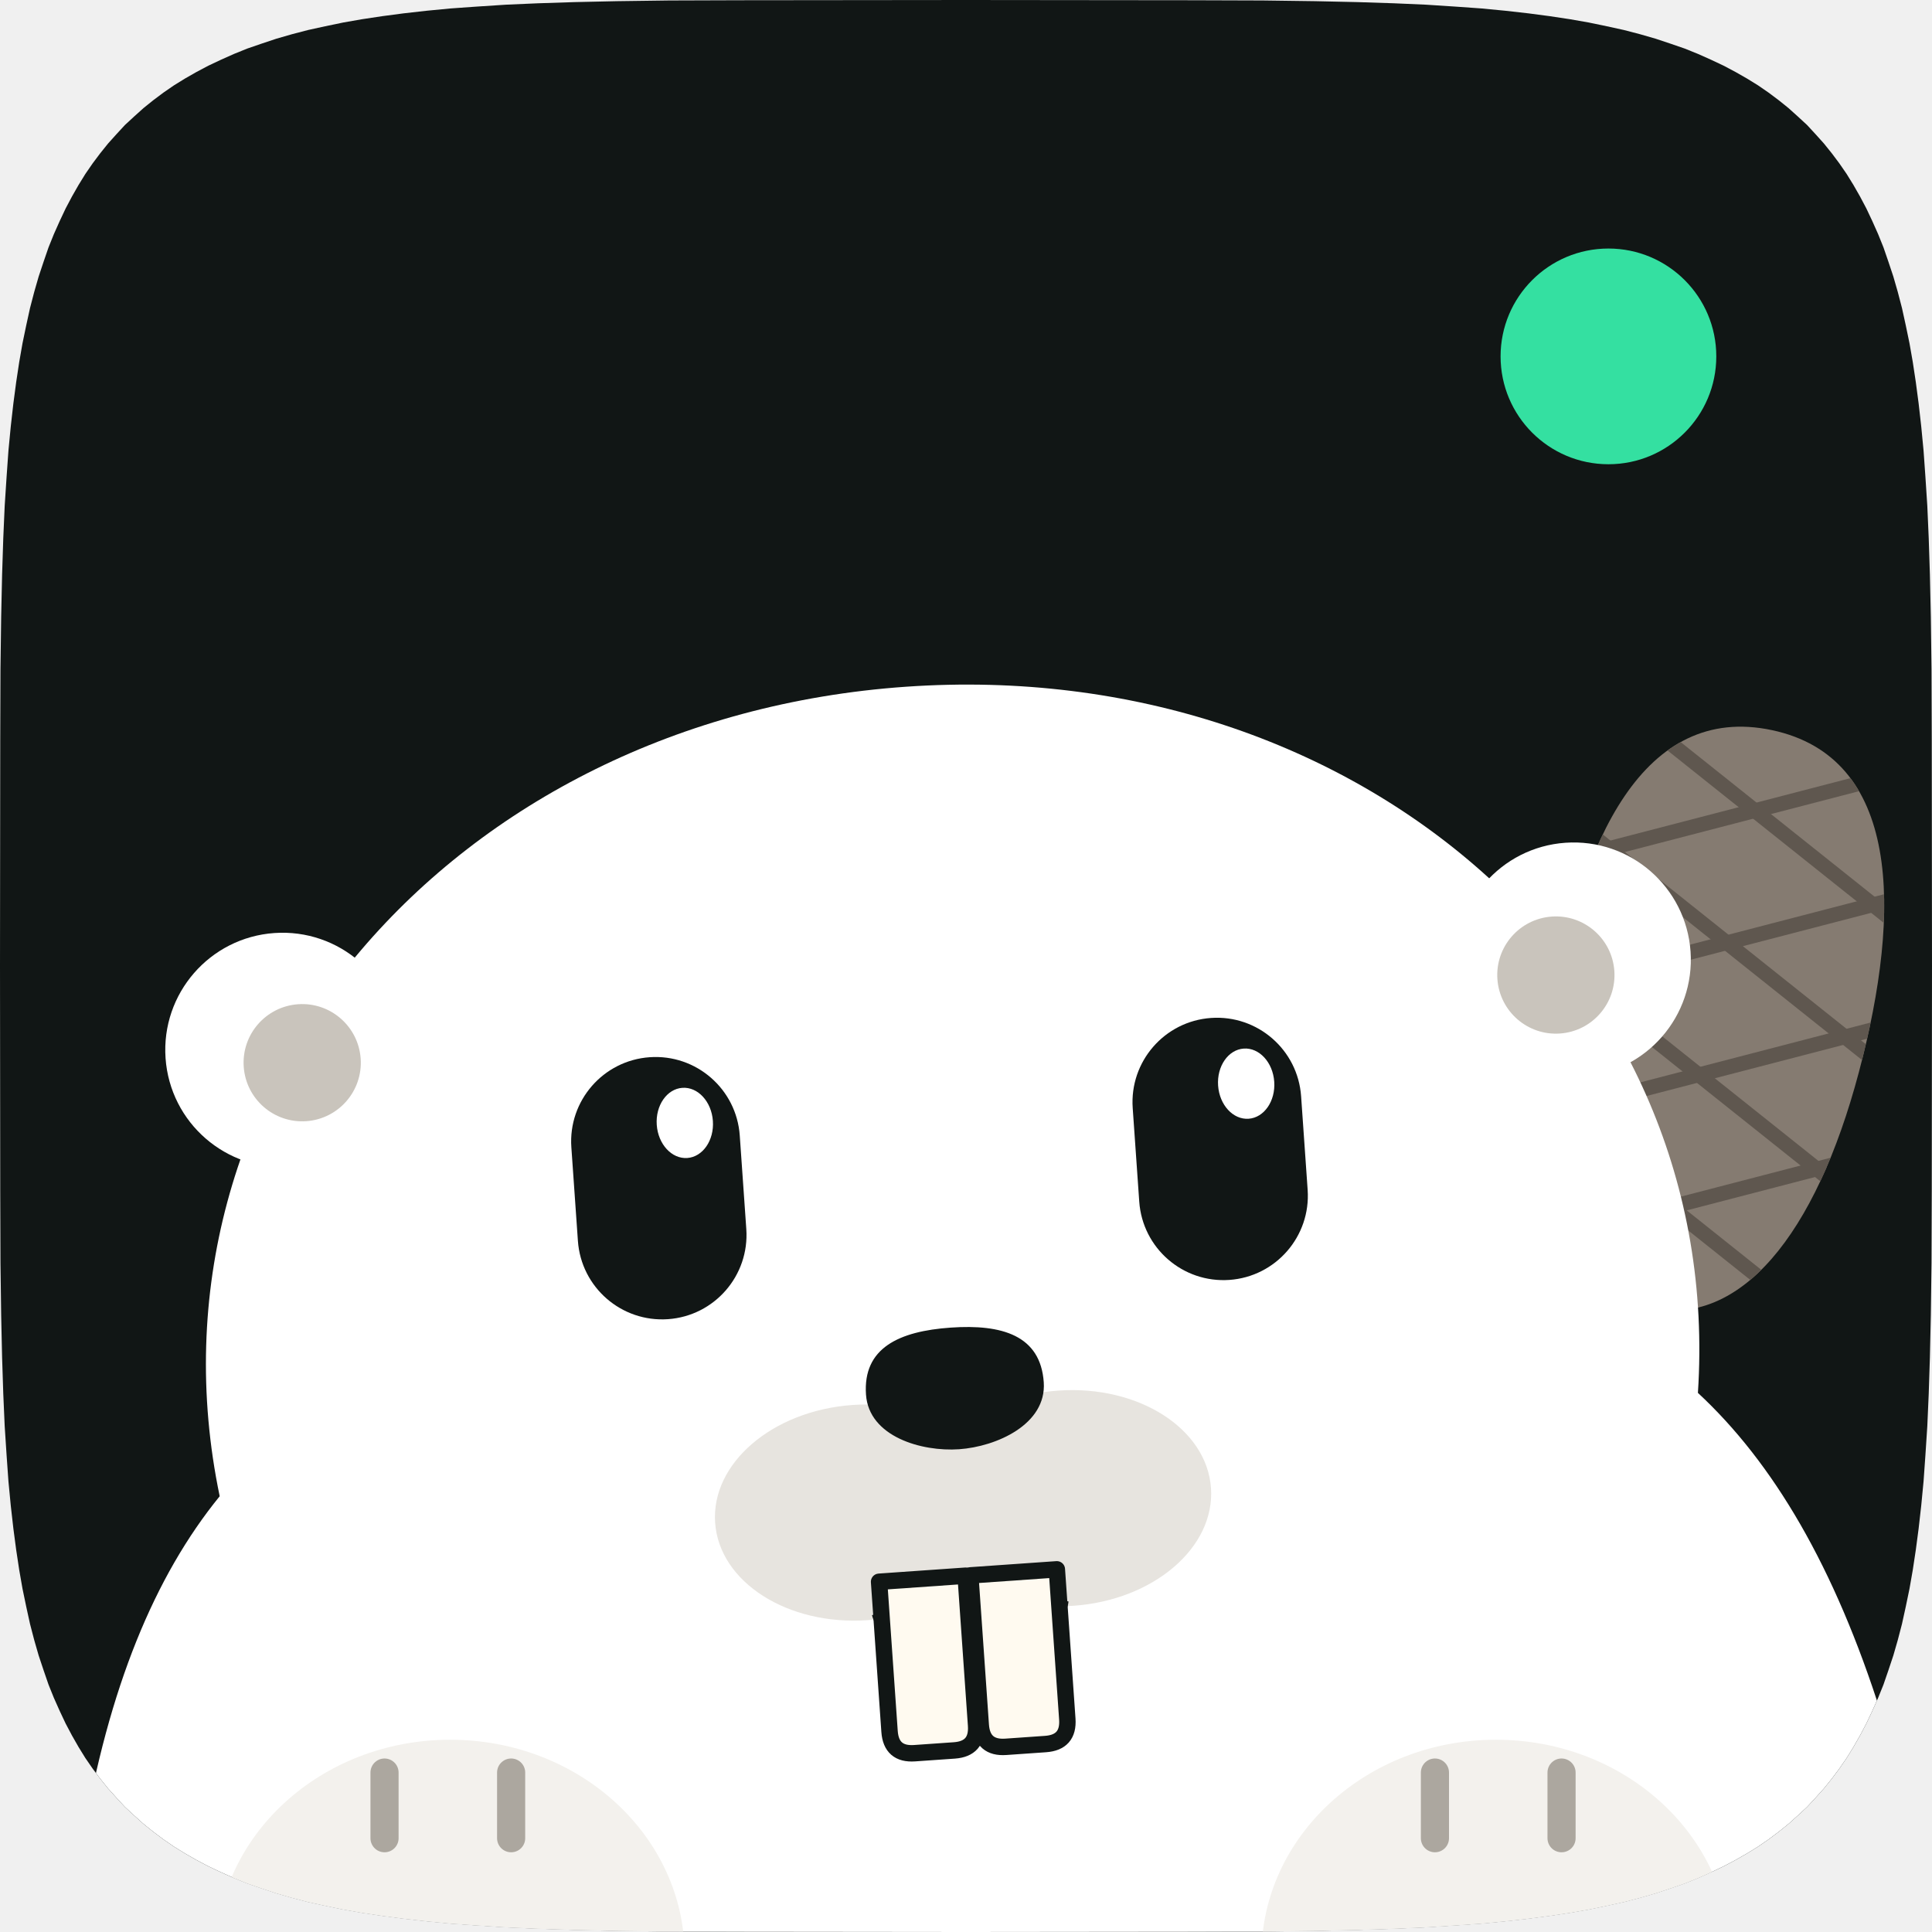
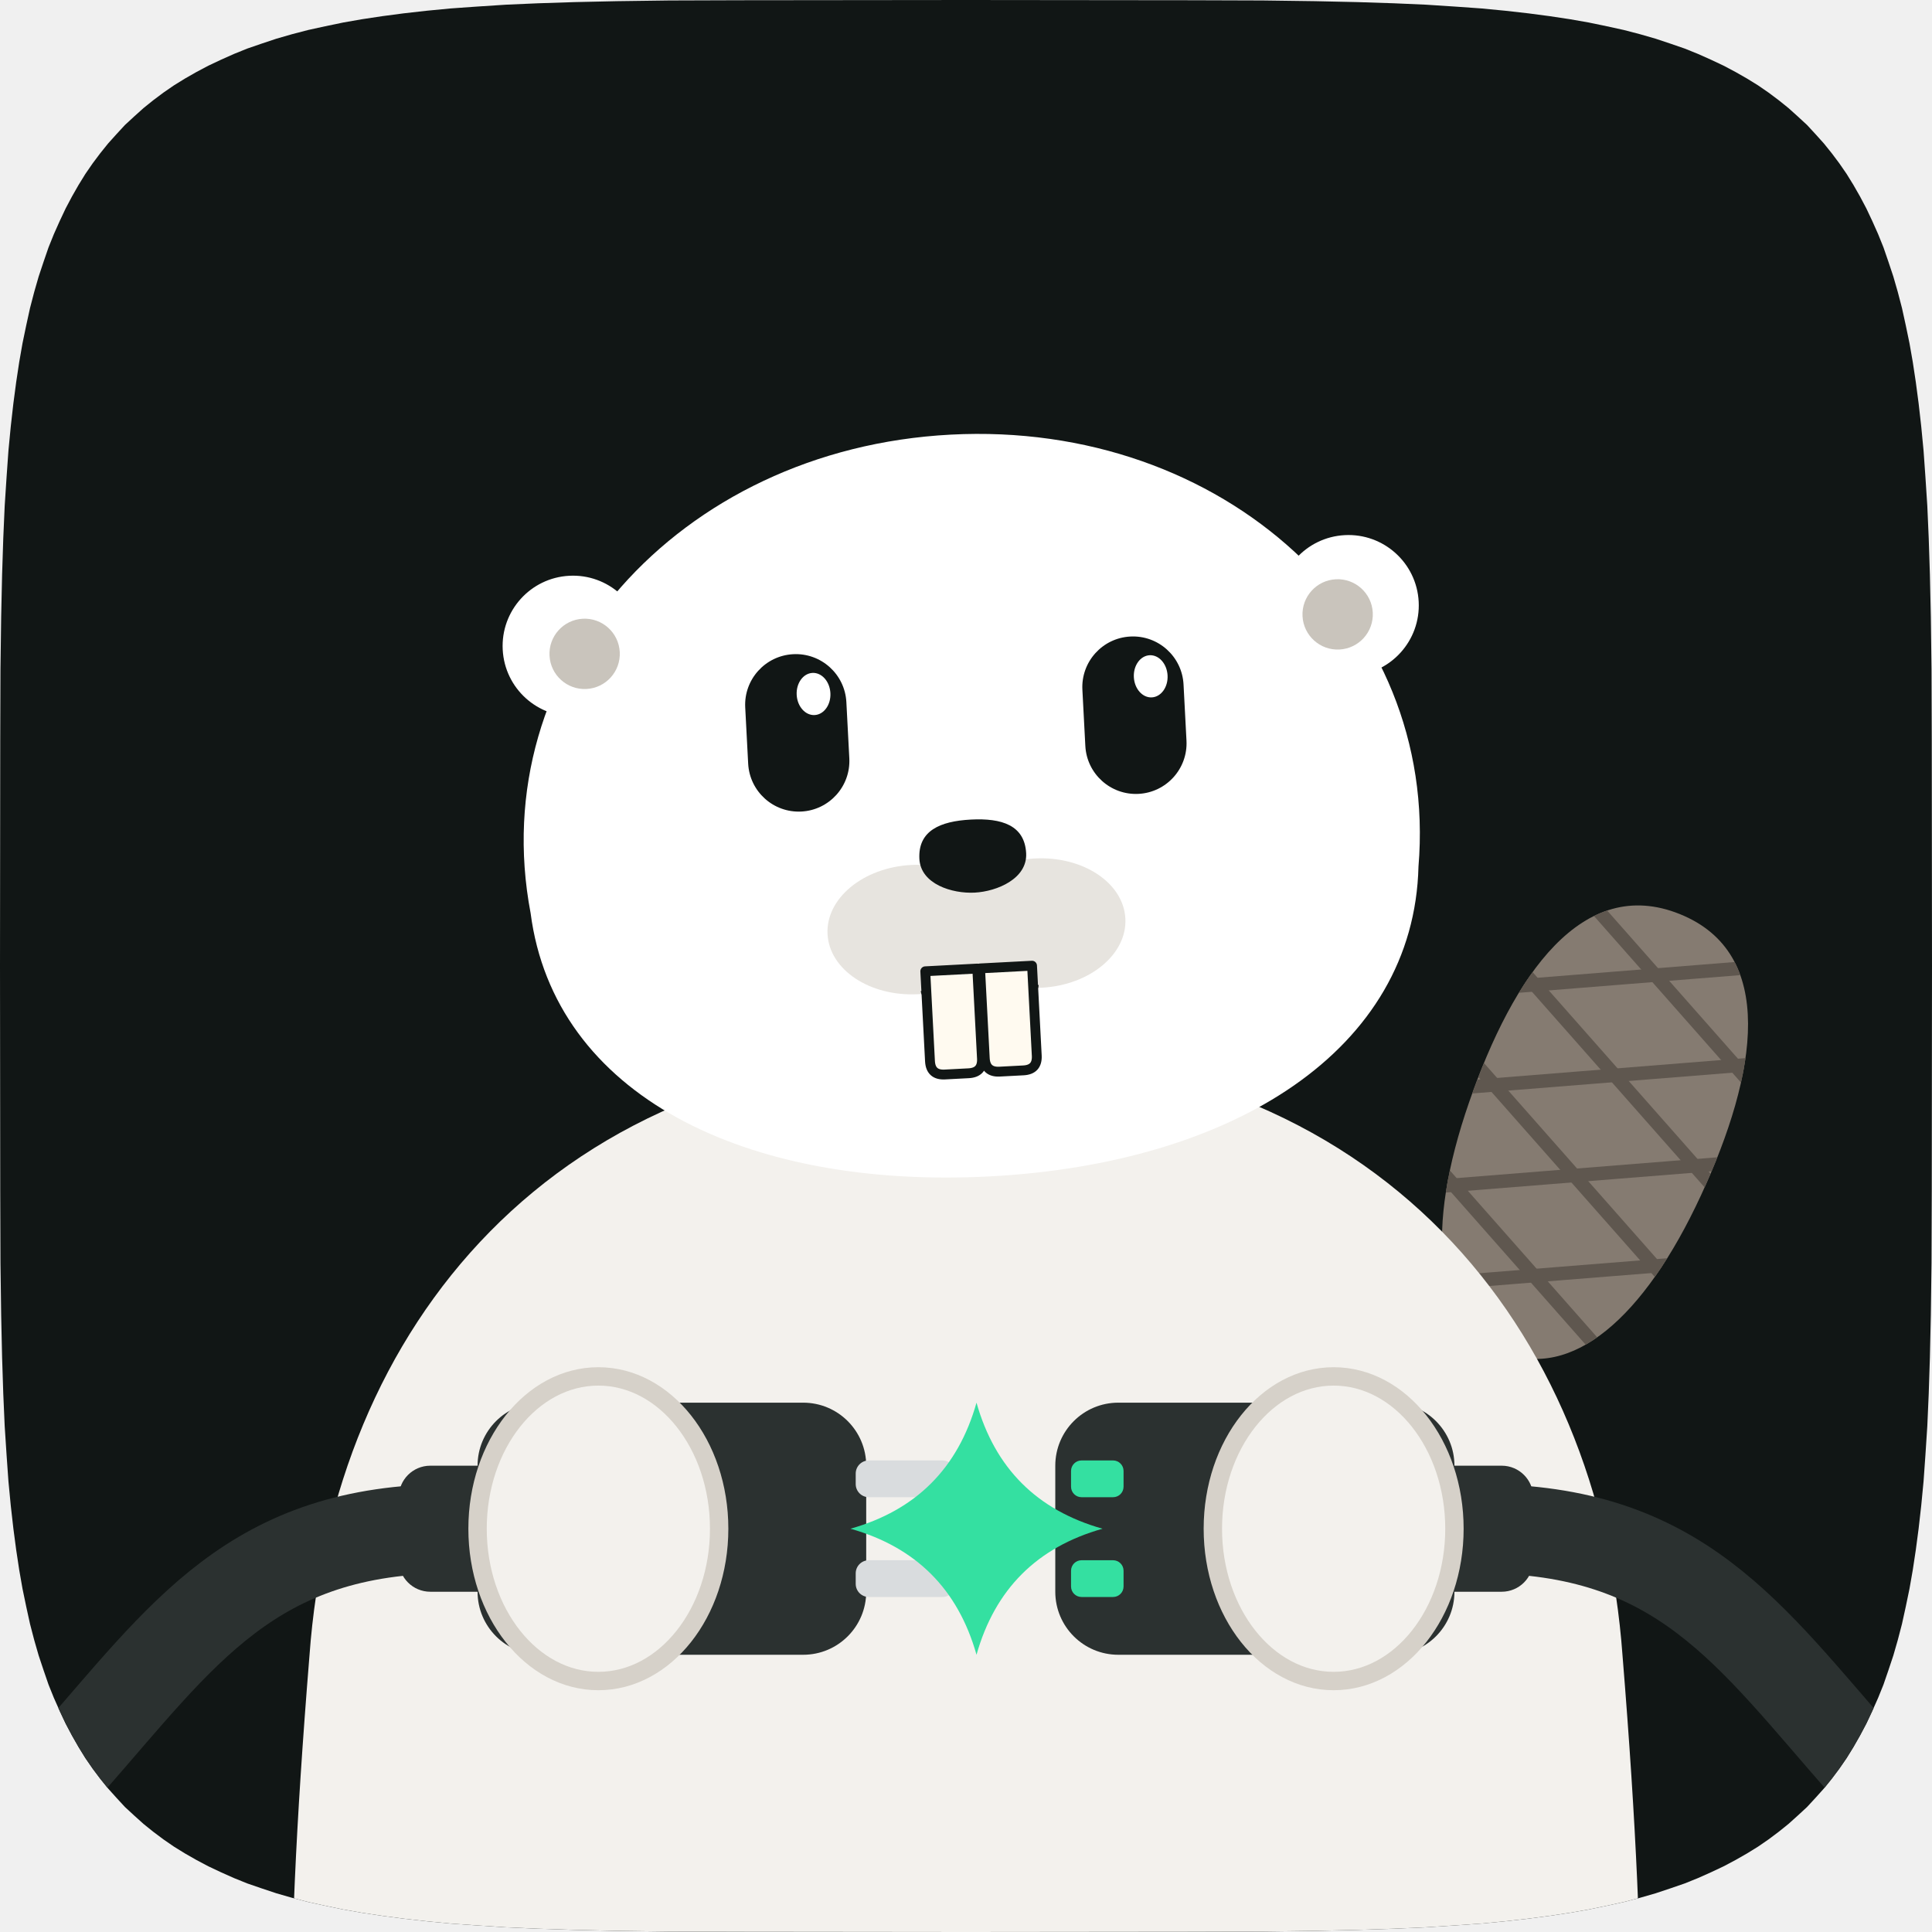
<svg xmlns="http://www.w3.org/2000/svg" viewBox="100 100 824 824">
  <defs>
    <path id="tile" d="M924.0 512.0 L923.9 608.0 L923.8 638.6 L923.5 660.9 L923.1 679.0 L922.6 694.5 L922.0 708.2 L921.2 720.5 L920.4 731.8 L919.4 742.2 L918.3 751.9 L917.1 761.0 L915.8 769.6 L914.4 777.6 L912.8 785.3 L911.2 792.6 L909.4 799.5 L907.5 806.1 L905.4 812.4 L903.3 818.5 L901.0 824.2 L898.5 829.8 L896.0 835.1 L893.3 840.2 L890.5 845.1 L887.6 849.8 L884.5 854.3 L881.2 858.7 L877.9 862.8 L874.3 866.8 L870.7 870.7 L866.8 874.3 L862.8 877.9 L858.7 881.2 L854.3 884.5 L849.8 887.6 L845.1 890.5 L840.2 893.3 L835.1 896.0 L829.8 898.5 L824.2 901.0 L818.5 903.3 L812.4 905.4 L806.1 907.5 L799.5 909.4 L792.6 911.2 L785.3 912.8 L777.6 914.4 L769.6 915.8 L761.0 917.1 L751.9 918.3 L742.2 919.4 L731.8 920.4 L720.5 921.2 L708.2 922.0 L694.5 922.6 L679.0 923.1 L660.9 923.5 L638.6 923.8 L608.0 923.9 L512.0 924.0 L416.0 923.9 L385.4 923.8 L363.1 923.5 L345.0 923.1 L329.5 922.6 L315.8 922.0 L303.5 921.2 L292.2 920.4 L281.8 919.4 L272.1 918.3 L263.0 917.1 L254.4 915.8 L246.4 914.4 L238.7 912.8 L231.4 911.2 L224.5 909.4 L217.9 907.5 L211.6 905.4 L205.5 903.3 L199.8 901.0 L194.2 898.5 L188.9 896.0 L183.8 893.3 L178.9 890.5 L174.2 887.6 L169.7 884.5 L165.3 881.2 L161.2 877.9 L157.2 874.3 L153.3 870.7 L149.7 866.8 L146.1 862.8 L142.8 858.7 L139.5 854.3 L136.4 849.8 L133.5 845.1 L130.7 840.2 L128.0 835.1 L125.5 829.8 L123.0 824.2 L120.7 818.5 L118.6 812.4 L116.5 806.1 L114.6 799.5 L112.8 792.6 L111.2 785.3 L109.6 777.6 L108.2 769.6 L106.9 761.0 L105.7 751.9 L104.6 742.2 L103.6 731.8 L102.8 720.5 L102.0 708.2 L101.4 694.5 L100.9 679.0 L100.5 660.9 L100.2 638.6 L100.1 608.0 L100.0 512.0 L100.1 416.0 L100.2 385.4 L100.5 363.1 L100.9 345.0 L101.4 329.5 L102.0 315.8 L102.8 303.5 L103.6 292.2 L104.6 281.8 L105.7 272.1 L106.9 263.0 L108.2 254.4 L109.6 246.4 L111.2 238.7 L112.8 231.4 L114.6 224.5 L116.5 217.9 L118.6 211.6 L120.7 205.5 L123.0 199.8 L125.5 194.2 L128.0 188.9 L130.7 183.8 L133.5 178.9 L136.4 174.2 L139.5 169.7 L142.8 165.3 L146.1 161.2 L149.7 157.2 L153.3 153.3 L157.2 149.7 L161.2 146.1 L165.3 142.8 L169.7 139.5 L174.2 136.4 L178.9 133.5 L183.8 130.7 L188.9 128.0 L194.2 125.5 L199.8 123.0 L205.5 120.7 L211.6 118.6 L217.9 116.5 L224.5 114.6 L231.4 112.8 L238.7 111.2 L246.4 109.6 L254.4 108.2 L263.0 106.9 L272.1 105.7 L281.8 104.6 L292.2 103.6 L303.5 102.8 L315.8 102.0 L329.5 101.4 L345.0 100.9 L363.1 100.5 L385.4 100.2 L416.0 100.1 L512.0 100.0 L608.0 100.1 L638.6 100.2 L660.9 100.5 L679.0 100.9 L694.5 101.4 L708.2 102.0 L720.5 102.8 L731.8 103.6 L742.2 104.6 L751.9 105.7 L761.0 106.9 L769.6 108.2 L777.6 109.6 L785.3 111.2 L792.6 112.8 L799.5 114.6 L806.1 116.5 L812.4 118.6 L818.5 120.7 L824.2 123.0 L829.8 125.5 L835.1 128.0 L840.2 130.7 L845.1 133.5 L849.8 136.4 L854.3 139.5 L858.7 142.8 L862.8 146.1 L866.8 149.7 L870.7 153.3 L874.3 157.2 L877.9 161.2 L881.2 165.3 L884.5 169.7 L887.6 174.2 L890.5 178.9 L893.3 183.8 L896.0 188.9 L898.5 194.2 L901.0 199.8 L903.3 205.5 L905.4 211.6 L907.5 217.9 L909.4 224.5 L911.2 231.4 L912.8 238.7 L914.4 246.4 L915.8 254.4 L917.1 263.0 L918.3 272.1 L919.4 281.8 L920.4 292.2 L921.2 303.5 L922.0 315.8 L922.6 329.5 L923.1 345.0 L923.5 363.1 L923.8 385.4 L923.9 416.0 Z" />
    <clipPath id="clip">
      <use href="#tile" />
    </clipPath>
  </defs>
  <use href="#tile" fill="#111615" />
  <g clip-path="url(#clip)">
-     <circle cx="786" cy="252" r="46" fill="#34E0A1" />
-     <g transform="rotate(-4 512 760)">
-       <g transform="translate(842 566) rotate(16) scale(0.9)">
-         <clipPath id="tailClipF">
-           <path d="M 0 -150 C 62 -150 78 -80 74 0 C 70 80 44 130 0 130 C -44 130 -70 80 -74 0 C -78 -80 -62 -150 0 -150 Z" />
-         </clipPath>
-         <path d="M 0 -150 C 62 -150 78 -80 74 0 C 70 80 44 130 0 130 C -44 130 -70 80 -74 0 C -78 -80 -62 -150 0 -150 Z" fill="#857b71" />
-         <g clip-path="url(#tailClipF)" stroke="#5f574f" stroke-width="7">
-           <path d="M -90 -220 L 90 -130" />
-           <path d="M 90 -220 L -90 -130" />
-           <path d="M -90 -156 L 90 -66" />
-           <path d="M 90 -156 L -90 -66" />
-           <path d="M -90 -92 L 90 -2" />
-           <path d="M 90 -92 L -90 -2" />
-           <path d="M -90 -28 L 90 62" />
-           <path d="M 90 -28 L -90 62" />
-           <path d="M -90 36 L 90 126" />
-           <path d="M 90 36 L -90 126" />
-           <path d="M -90 100 L 90 190" />
-           <path d="M 90 100 L -90 190" />
-         </g>
+     <g transform="translate(776 590) rotate(22) scale(0.72)">
+       <clipPath id="tF">
+         <path d="M 0 -150 C 62 -150 78 -80 74 0 C 70 80 44 130 0 130 C -44 130 -70 80 -74 0 C -78 -80 -62 -150 0 -150 Z" />
+       </clipPath>
+       <path d="M 0 -150 C 62 -150 78 -80 74 0 C 70 80 44 130 0 130 C -44 130 -70 80 -74 0 C -78 -80 -62 -150 0 -150 Z" fill="#857b71" />
+       <g clip-path="url(#tF)" stroke="#5f574f" stroke-width="8">
+         <path d="M -90 -220 L 90 -130" />
+         <path d="M 90 -220 L -90 -130" />
+         <path d="M -90 -156 L 90 -66" />
+         <path d="M 90 -156 L -90 -66" />
+         <path d="M -90 -92 L 90 -2" />
+         <path d="M 90 -92 L -90 -2" />
+         <path d="M -90 -28 L 90 62" />
+         <path d="M 90 -28 L -90 62" />
+         <path d="M -90 36 L 90 126" />
+         <path d="M 90 36 L -90 126" />
+         <path d="M -90 100 L 90 190" />
+         <path d="M 90 100 L -90 190" />
      </g>
+     </g>
+     <path d="M 512 548 C 690 548 782 668 792 806 C 798 880 800 930 800 980 L 224 980 C 224 930 226 880 232 806 C 242 668 334 548 512 548 Z" fill="#f3f1ed" />
+     <g transform="translate(512 410) rotate(-3) scale(0.6) translate(-512 -600)">
      <g fill="#fff">
        <circle cx="236" cy="528" r="50" />
        <circle cx="788" cy="528" r="50" />
-         <path d="M 104 1110 C 104 900 136 780 196 716 C 172 540 318 392 512 392 C 706 392 852 540 828 716 C 888 780 920 900 920 1110 Z" />
+         <path d="M 196 716 C 172 540 318 392 512 392 C 706 392 852 540 828 716 C 818 846 686 920 512 920 C 338 920 206 846 196 716 Z" />
      </g>
      <circle cx="244" cy="534" r="25" fill="#c9c4bc" />
      <circle cx="780" cy="534" r="25" fill="#c9c4bc" />
      <rect x="356" y="542" width="72" height="112" rx="36" fill="#111615" />
      <rect x="596" y="542" width="72" height="112" rx="36" fill="#111615" />
      <ellipse cx="405" cy="571" rx="12" ry="15" fill="#fff" opacity="1" />
      <ellipse cx="645" cy="571" rx="12" ry="15" fill="#fff" opacity="1" />
      <g fill="#e7e4df">
        <ellipse cx="468" cy="742" rx="62" ry="46" />
        <ellipse cx="556" cy="742" rx="62" ry="46" />
      </g>
      <path d="M 474 692 C 474 672 490 666 512 666 C 534 666 550 672 550 692 C 550 710 528 718 512 718 C 496 718 474 710 474 692 Z" fill="#111615" />
      <path d="M 470 786 Q 512 776 554 786 Q 552 800 512 804 Q 472 800 470 786 Z" fill="#111615" />
      <path d="M 474 772 L 511 772 L 511 836 Q 511 846 501 846 L 484 846 Q 474 846 474 836 Z" fill="#fffaf0" stroke="#111615" stroke-width="7" stroke-linejoin="round" />
      <path d="M 513 772 L 550 772 L 550 836 Q 550 846 540 846 L 523 846 Q 513 846 513 836 Z" fill="#fffaf0" stroke="#111615" stroke-width="7" stroke-linejoin="round" />
    </g>
-     <ellipse cx="292" cy="934" rx="100" ry="92" fill="#f3f1ed" />
-     <ellipse cx="738" cy="934" rx="100" ry="92" fill="#f3f1ed" />
-     <g stroke="#aca79f" stroke-width="12" stroke-linecap="round">
-       <path d="M 264 856 L 264 884" />
-       <path d="M 318 856 L 318 884" />
-       <path d="M 712 856 L 712 884" />
-       <path d="M 766 856 L 766 884" />
+     <g transform="translate(512 752) scale(1.12) translate(-512 -752)">
+       <path d="M 316 752 C 240 752 214 792 170 842 C 140 872 110 888 60 892" stroke="#2b3130" stroke-width="34" stroke-linecap="round" fill="none" />
+       <path d="M 708 752 C 784 752 810 792 854 842 C 884 872 914 888 964 892" stroke="#2b3130" stroke-width="34" stroke-linecap="round" fill="none" />
+       <rect x="296" y="728" width="44" height="48" rx="12" fill="#2b3130" />
+       <rect x="326" y="704" width="148" height="96" rx="24" fill="#2b3130" />
+       <rect x="470" y="726" width="38" height="14" rx="5" fill="#d9dcde" />
+       <rect x="470" y="764" width="38" height="14" rx="5" fill="#d9dcde" />
+       <rect x="684" y="728" width="44" height="48" rx="12" fill="#2b3130" />
+       <rect x="546" y="704" width="152" height="96" rx="24" fill="#2b3130" />
+       <rect x="552" y="726" width="20" height="14" rx="4" fill="#34E0A1" />
+       <rect x="552" y="764" width="20" height="14" rx="4" fill="#34E0A1" />
+       <g fill="#f3f1ed" stroke="#d6d1c9" stroke-width="7">
+         <ellipse cx="372" cy="752" rx="46" ry="58" />
+         <ellipse cx="652" cy="752" rx="46" ry="58" />
+       </g>
+       <path d="M 516 704 Q 526.56 741.44 564 752 Q 526.56 762.56 516 800 Q 505.44 762.56 468 752 Q 505.44 741.44 516 704 Z" fill="#34E0A1" />
    </g>
  </g>
</svg>
